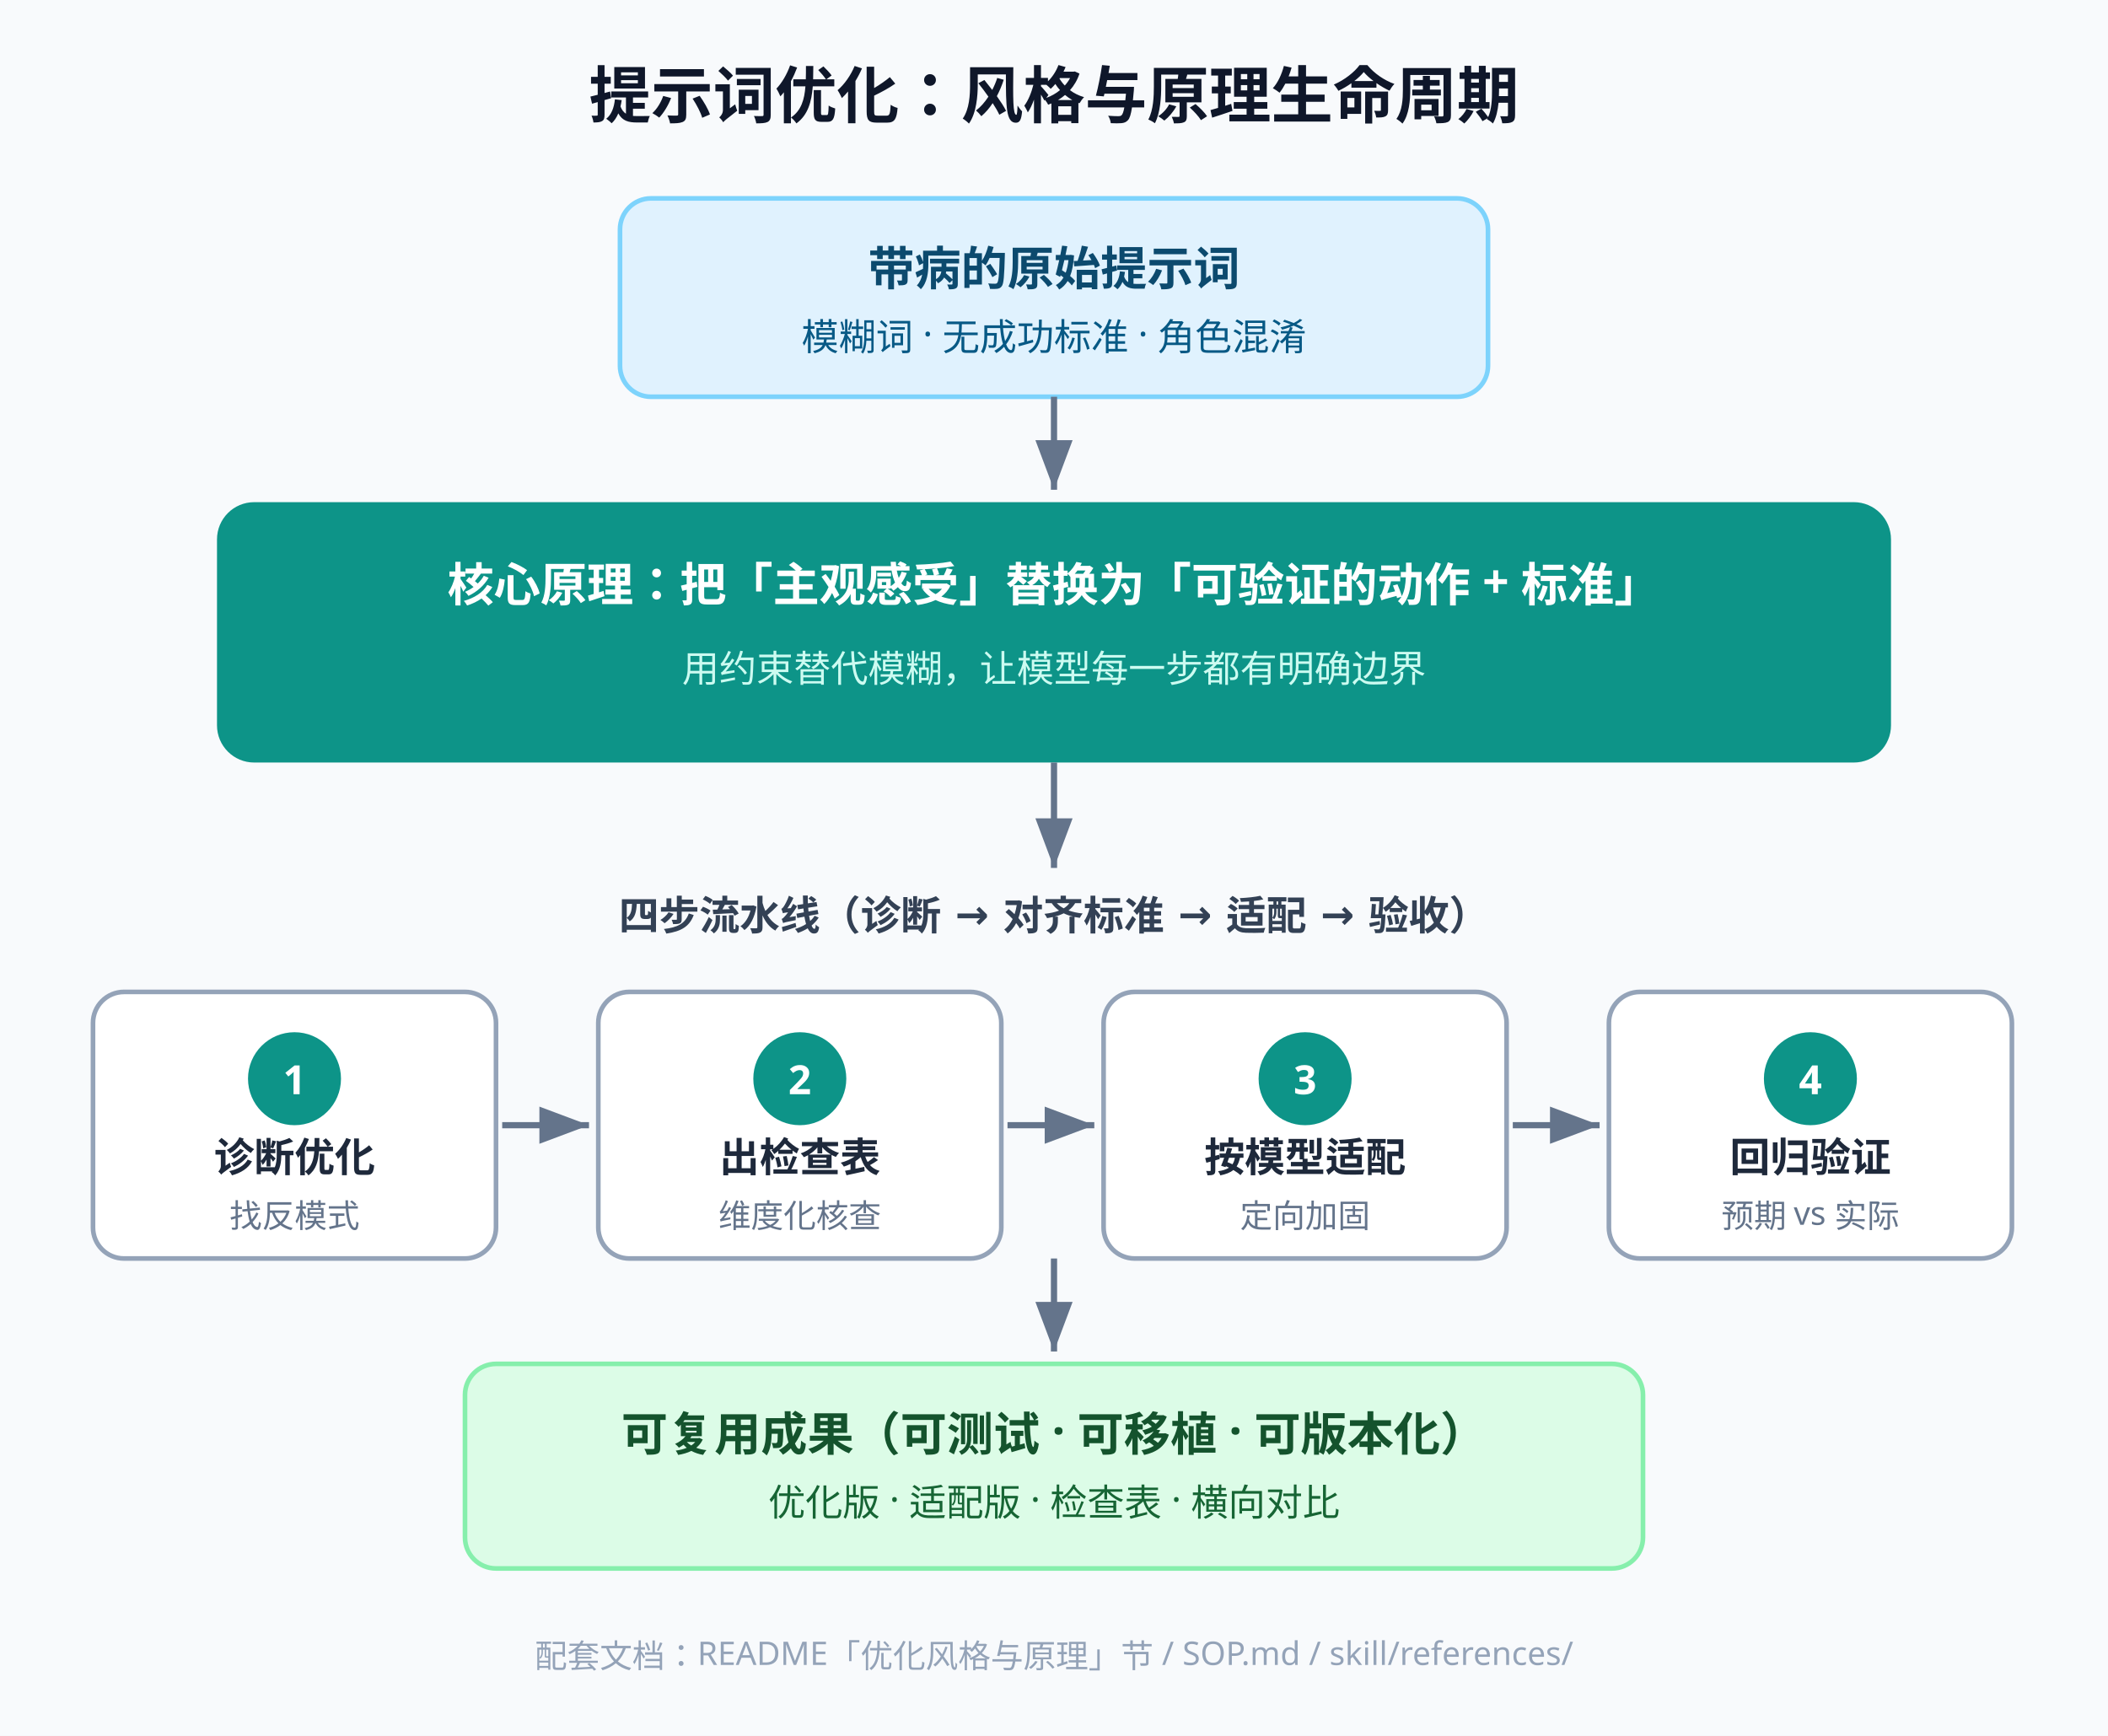
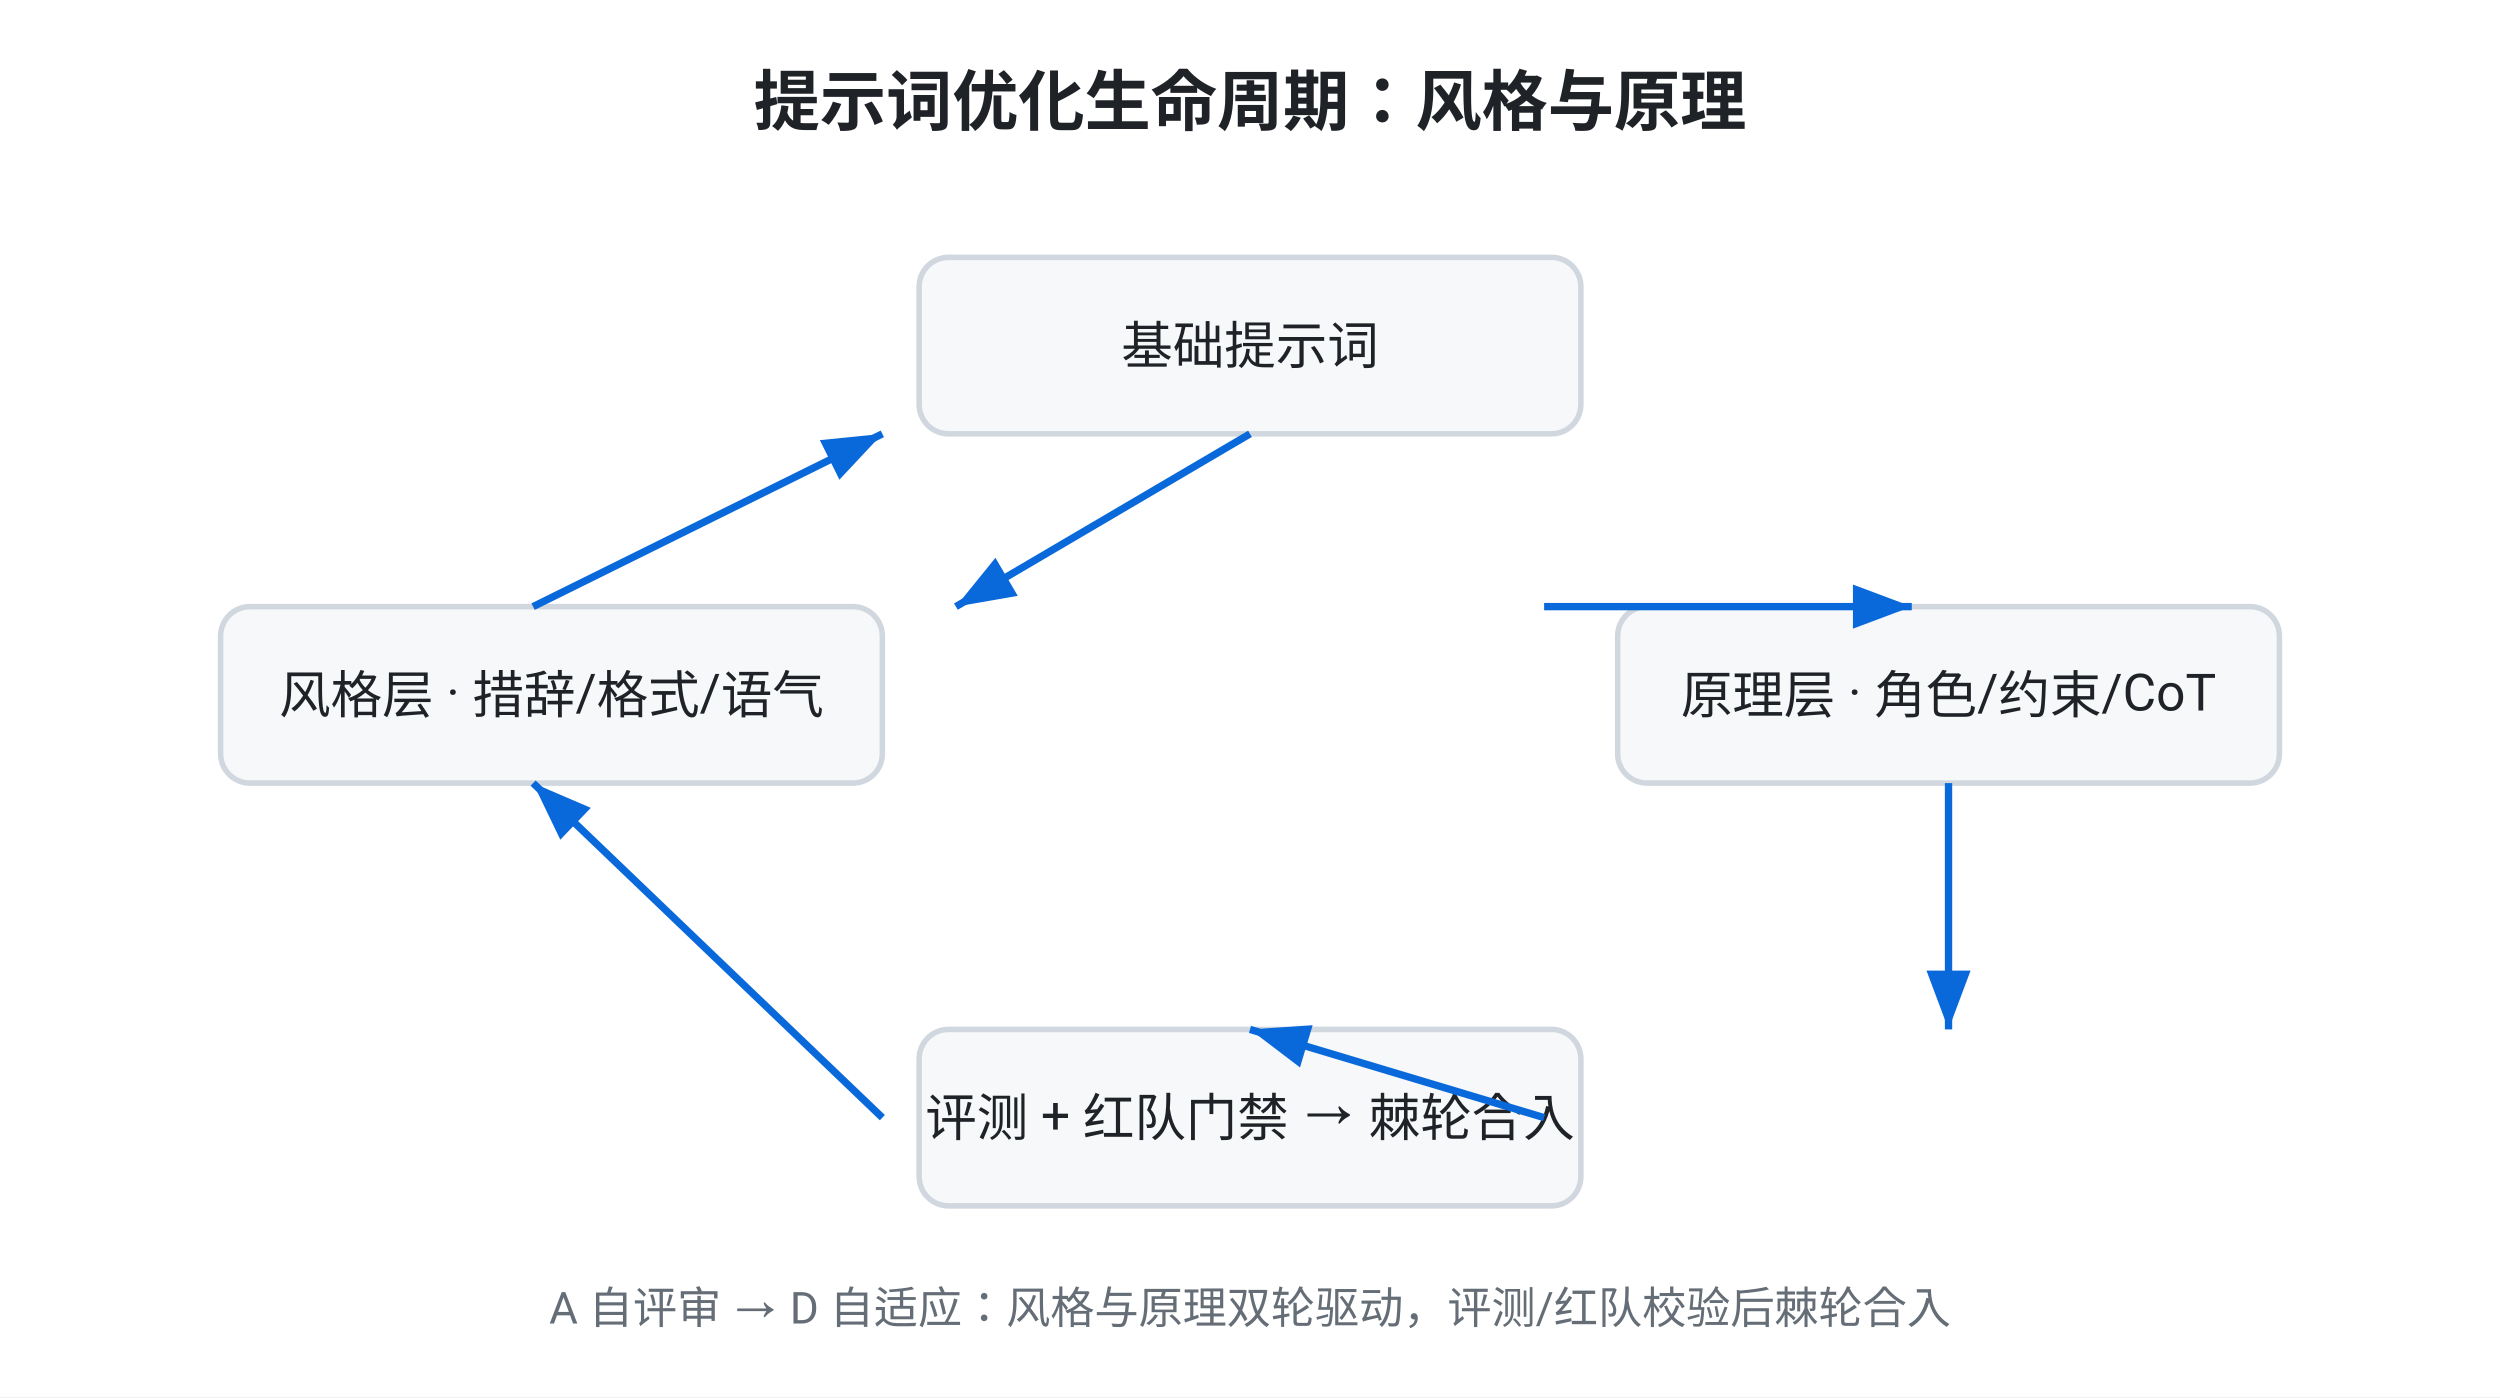
- <svg xmlns="http://www.w3.org/2000/svg" viewBox="0 0 680 560" font-family="'PingFang SC','Microsoft YaHei','Hiragino Sans GB',sans-serif">
-   <rect x="0" y="0" width="680" height="560" fill="#f8fafc" />
+ <svg xmlns="http://www.w3.org/2000/svg" viewBox="0 0 680 380" font-family="-apple-system,Segoe UI,Roboto,Helvetica,Arial,sans-serif">
+   <rect width="680" height="380" fill="#ffffff" />
+   <text x="340" y="34" fill="#1f2328" font-size="18" font-weight="700" text-anchor="middle">提示词优化生命周期：风格与原理</text>
+   <g fill="#f6f8fa" stroke="#d0d7de" stroke-width="1.5">
+     <rect x="250" y="70" width="180" height="48" rx="8" />
+     <rect x="60" y="165" width="180" height="48" rx="8" />
+     <rect x="440" y="165" width="180" height="48" rx="8" />
+     <rect x="250" y="280" width="180" height="48" rx="8" />
+   </g>
+   <g fill="#1f2328" font-size="14" text-anchor="middle">
+     <text x="340" y="99">基础提示词</text>
+     <text x="150" y="194">风格层 · 措辞/格式/语气</text>
+     <text x="530" y="194">原理层 · 角色/约束/CoT</text>
+     <text x="340" y="309">评测 + 红队门禁 → 棘轮合入</text>
+   </g>
+   <g stroke="#0969da" stroke-width="2" fill="none" marker-end="url(#a)">
+     <path d="M340 118 L260 165" />
+     <path d="M420 165 L520 165" />
+     <path d="M530 213 L530 280" />
+     <path d="M420 304 L340 280" />
+     <path d="M240 304 L145 213" />
+     <path d="M145 165 L240 118" />
+   </g>
  <defs>
-     <marker id="arrow" markerWidth="10" markerHeight="10" refX="8" refY="3" orient="auto" markerUnits="strokeWidth">
-       <path d="M0,0 L8,3 L0,6 Z" fill="#64748b" />
+     <marker id="a" markerWidth="10" markerHeight="10" refX="8" refY="3" orient="auto">
+       <path d="M0,0 L8,3 L0,6 Z" fill="#0969da" />
    </marker>
  </defs>
-   <text x="340" y="38" text-anchor="middle" font-size="20" font-weight="700" fill="#0f172a">提示词优化：风格与原理生命周期</text>
-   <rect x="200" y="64" width="280" height="64" rx="10" fill="#e0f2fe" stroke="#7dd3fc" stroke-width="1.5" />
-   <text x="340" y="92" text-anchor="middle" font-size="15" font-weight="700" fill="#0c4a6e">带病的原始提示词</text>
-   <text x="340" y="113" text-anchor="middle" font-size="12" fill="#075985">模糊词 · 无成功标准 · 角色混淆</text>
-   <line x1="340" y1="128" x2="340" y2="158" stroke="#64748b" stroke-width="2" marker-end="url(#arrow)" />
-   <rect x="70" y="162" width="540" height="84" rx="12" fill="#0d9488" />
-   <text x="340" y="194" text-anchor="middle" font-size="15" font-weight="700" fill="#ffffff">核心原理：把「主观感受」替换为「可验证的动作 + 标准」</text>
-   <text x="340" y="220" text-anchor="middle" font-size="12" fill="#ccfbf1">用约束替代模糊，让模型每一步都有明确边界</text>
-   <line x1="340" y1="246" x2="340" y2="280" stroke="#64748b" stroke-width="2" marker-end="url(#arrow)" />
-   <text x="340" y="300" text-anchor="middle" font-size="13" font-weight="600" fill="#334155">四步流水线（诊断 → 对齐标准 → 适配 → 验收）</text>
-   <rect x="30" y="320" width="130" height="86" rx="10" fill="#ffffff" stroke="#94a3b8" stroke-width="1.5" />
-   <circle cx="95" cy="348" r="15" fill="#0d9488" />
-   <text x="95" y="353" text-anchor="middle" font-size="13" font-weight="700" fill="#ffffff">1</text>
-   <text x="95" y="378" text-anchor="middle" font-size="13" font-weight="700" fill="#1e293b">诊断优化</text>
-   <text x="95" y="396" text-anchor="middle" font-size="10.5" fill="#64748b">找反模式</text>
-   <rect x="193" y="320" width="130" height="86" rx="10" fill="#ffffff" stroke="#94a3b8" stroke-width="1.5" />
-   <circle cx="258" cy="348" r="15" fill="#0d9488" />
-   <text x="258" y="353" text-anchor="middle" font-size="13" font-weight="700" fill="#ffffff">2</text>
-   <text x="258" y="378" text-anchor="middle" font-size="13" font-weight="700" fill="#1e293b">出检查表</text>
-   <text x="258" y="396" text-anchor="middle" font-size="10.5" fill="#64748b">维度化核查</text>
-   <rect x="356" y="320" width="130" height="86" rx="10" fill="#ffffff" stroke="#94a3b8" stroke-width="1.5" />
-   <circle cx="421" cy="348" r="15" fill="#0d9488" />
-   <text x="421" y="353" text-anchor="middle" font-size="13" font-weight="700" fill="#ffffff">3</text>
-   <text x="421" y="378" text-anchor="middle" font-size="13" font-weight="700" fill="#1e293b">按模型适配</text>
-   <text x="421" y="396" text-anchor="middle" font-size="10.5" fill="#64748b">定向加固</text>
-   <rect x="519" y="320" width="130" height="86" rx="10" fill="#ffffff" stroke="#94a3b8" stroke-width="1.5" />
-   <circle cx="584" cy="348" r="15" fill="#0d9488" />
-   <text x="584" y="353" text-anchor="middle" font-size="13" font-weight="700" fill="#ffffff">4</text>
-   <text x="584" y="378" text-anchor="middle" font-size="13" font-weight="700" fill="#1e293b">回归验证</text>
-   <text x="584" y="396" text-anchor="middle" font-size="10.5" fill="#64748b">预期 vs 实际</text>
-   <line x1="162" y1="363" x2="190" y2="363" stroke="#64748b" stroke-width="2" marker-end="url(#arrow)" />
-   <line x1="325" y1="363" x2="353" y2="363" stroke="#64748b" stroke-width="2" marker-end="url(#arrow)" />
-   <line x1="488" y1="363" x2="516" y2="363" stroke="#64748b" stroke-width="2" marker-end="url(#arrow)" />
-   <line x1="340" y1="406" x2="340" y2="436" stroke="#64748b" stroke-width="2" marker-end="url(#arrow)" />
-   <rect x="150" y="440" width="380" height="66" rx="10" fill="#dcfce7" stroke="#86efac" stroke-width="1.5" />
-   <text x="340" y="468" text-anchor="middle" font-size="15" font-weight="700" fill="#14532d">可复用成果（可测试 · 可移植 · 可版本化）</text>
-   <text x="340" y="489" text-anchor="middle" font-size="12" fill="#166534">优化版 · 适配版 · 检查表 · 横向对比</text>
-   <text x="340" y="538" text-anchor="middle" font-size="10.5" fill="#94a3b8">配套文档：README「优化风格与原理」节 / SOP.md / skill/references/</text>
+   <text x="340" y="360" fill="#656d76" font-size="12" text-anchor="middle">A 自评审 → D 自适应：风格与原理双轮驱动，评测/红队校验后棘轮合入</text>
</svg>
